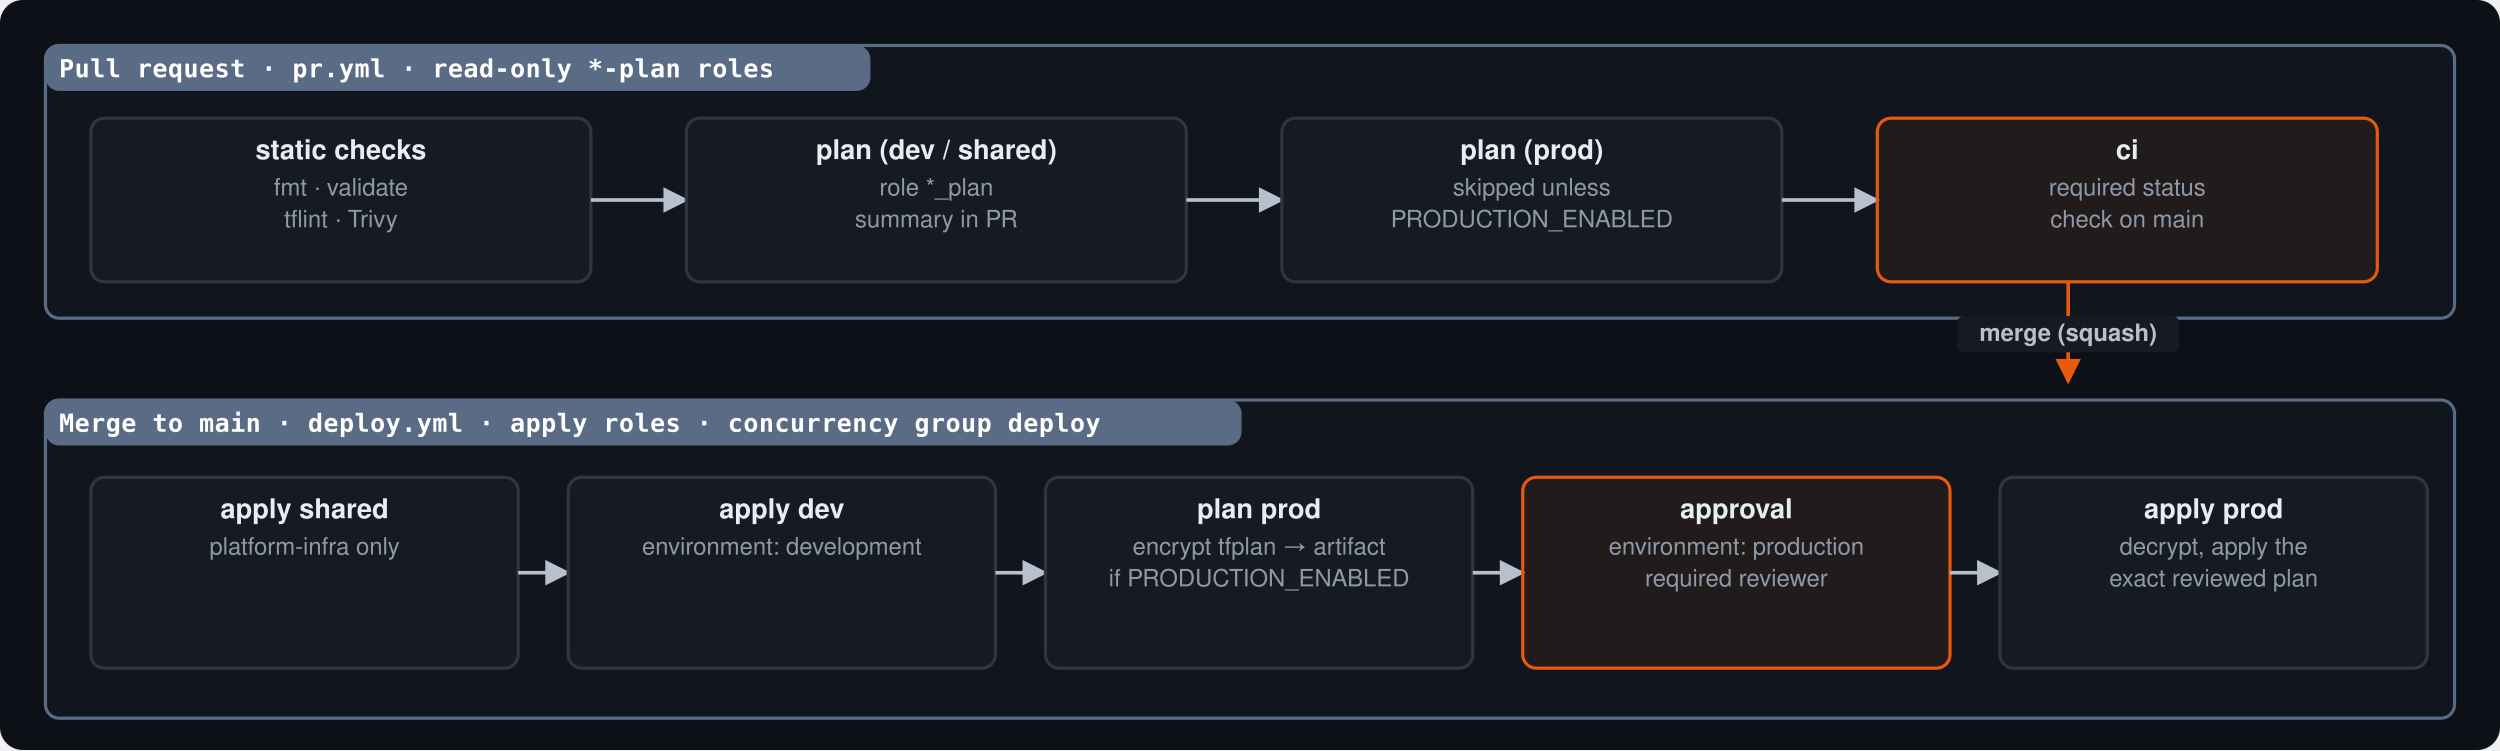
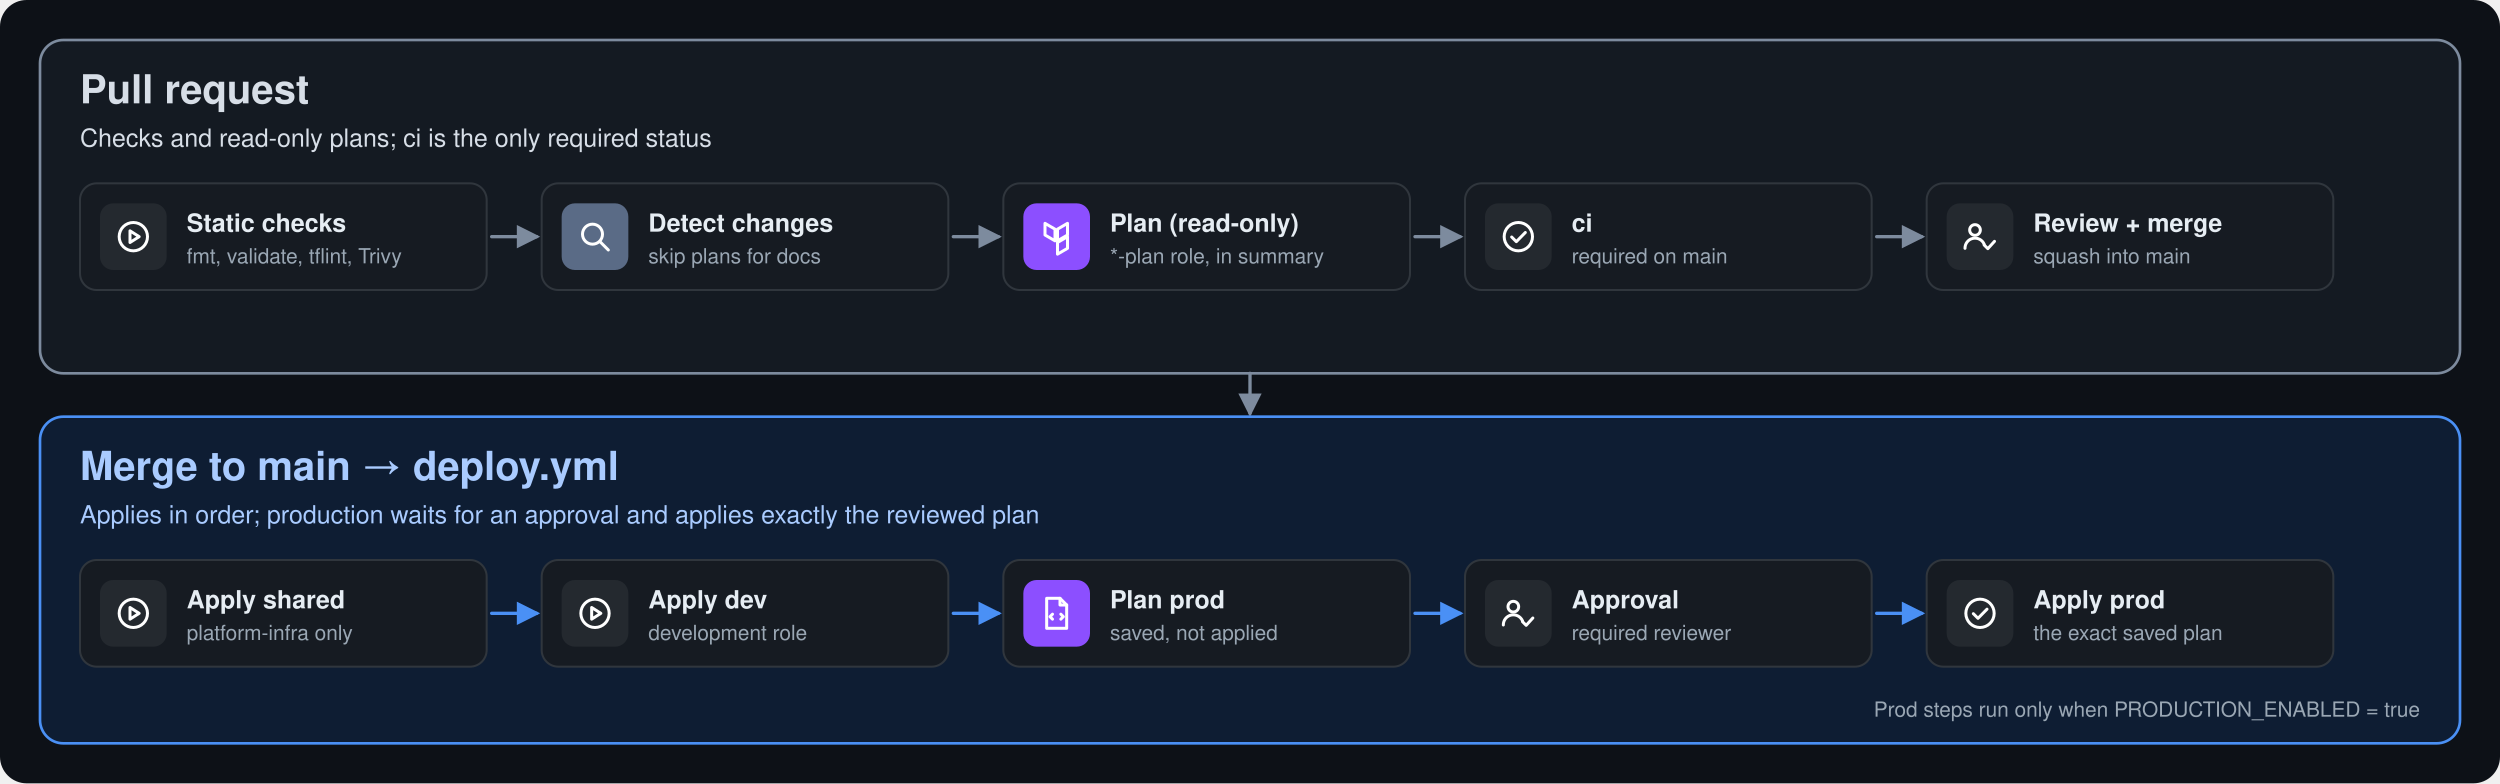
- <svg xmlns="http://www.w3.org/2000/svg" viewBox="0 0 1100 330" role="img" aria-label="Delivery flow: pull requests run checks and read-only plans; merging applies dev, then (when production is enabled) plans prod, waits for approval and applies that exact plan." width="1100" height="330">
-   <style>text{font-family:-apple-system, BlinkMacSystemFont, 'Segoe UI', Helvetica, Arial, sans-serif} .d-text{fill:#e6edf3} .d-muted{fill:#8e99a8} .d-mono{fill:#b7c0cc;font-family:ui-monospace, SFMono-Regular, Menlo, Consolas, monospace} .d-edge{fill:#b7c0cc;font-weight:600} .d-labelbg{fill:#161b22} .d-line{stroke:#b7c0cc} .d-arrowhead{fill:#b7c0cc} .d-arrowhead-accent{fill:#E8590C} .d-box{fill:#161b22;stroke:#30363d} .d-note{fill:#1b232d;stroke:#30363d} .d-abbr{font-family:ui-monospace, SFMono-Regular, Menlo, Consolas, monospace;letter-spacing:.02em}</style>
-   <rect x="0" y="0" width="1100" height="330" rx="10" fill="#0d1117" />
+ <svg xmlns="http://www.w3.org/2000/svg" width="1500" height="470" viewBox="0 0 1500 470" role="img" aria-label="Delivery: pull requests run checks and read-only plans; merging applies dev, then prod after approval.">
  <defs>
-     <marker id="ah" viewBox="0 0 10 10" refX="9" refY="5" markerWidth="7" markerHeight="7" orient="auto-start-reverse">
-       <path d="M0,0 L10,5 L0,10 z" class="d-arrowhead" />
+     <marker id="m7D8B9E" viewBox="0 0 10 10" refX="8.5" refY="5" markerWidth="7" markerHeight="7" orient="auto-start-reverse">
+       <path d="M0,0 L10,5 L0,10 z" fill="#7D8B9E" />
    </marker>
-     <marker id="as" viewBox="0 0 10 10" refX="1" refY="5" markerWidth="7" markerHeight="7" orient="auto-start-reverse">
-       <path d="M0,0 L10,5 L0,10 z" class="d-arrowhead" />
-     </marker>
-     <marker id="ah-accent" viewBox="0 0 10 10" refX="9" refY="5" markerWidth="7" markerHeight="7" orient="auto-start-reverse">
-       <path d="M0,0 L10,5 L0,10 z" class="d-arrowhead-accent" />
-     </marker>
-     <marker id="as-accent" viewBox="0 0 10 10" refX="1" refY="5" markerWidth="7" markerHeight="7" orient="auto-start-reverse">
-       <path d="M0,0 L10,5 L0,10 z" class="d-arrowhead-accent" />
+     <marker id="m4A90F5" viewBox="0 0 10 10" refX="8.5" refY="5" markerWidth="7" markerHeight="7" orient="auto-start-reverse">
+       <path d="M0,0 L10,5 L0,10 z" fill="#4A90F5" />
    </marker>
  </defs>
-   <rect x="20" y="20" width="1060" height="120" rx="6" fill="#5A6B86" fill-opacity="0.06" stroke="#5A6B86" stroke-width="1.4" stroke-dasharray="0" />
-   <rect x="20" y="20" width="363.0" height="20" rx="6" fill="#5A6B86" />
-   <text x="26" y="34" font-size="11" font-weight="700" fill="#ffffff" class="d-abbr">Pull request  ·  pr.yml  ·  read-only *-plan roles</text>
-   <rect x="40" y="52" width="220" height="72" rx="6" class="d-box" stroke-width="1.4" />
-   <text x="150.0" y="70" font-size="12" text-anchor="middle" font-weight="700" class="d-text">static checks</text>
-   <text x="150.0" y="86" font-size="10.5" text-anchor="middle" font-weight="400" class="d-muted">fmt · validate</text>
-   <text x="150.0" y="100" font-size="10.5" text-anchor="middle" font-weight="400" class="d-muted">tflint · Trivy</text>
-   <polyline points="260,88 302,88" fill="none" class="d-line" stroke-width="1.6" marker-end="url(#ah)" />
-   <rect x="302" y="52" width="220" height="72" rx="6" class="d-box" stroke-width="1.4" />
-   <text x="412.0" y="70" font-size="12" text-anchor="middle" font-weight="700" class="d-text">plan (dev / shared)</text>
-   <text x="412.0" y="86" font-size="10.5" text-anchor="middle" font-weight="400" class="d-muted">role *_plan</text>
-   <text x="412.0" y="100" font-size="10.5" text-anchor="middle" font-weight="400" class="d-muted">summary in PR</text>
-   <polyline points="522,88 564,88" fill="none" class="d-line" stroke-width="1.6" marker-end="url(#ah)" />
-   <rect x="564" y="52" width="220" height="72" rx="6" class="d-box" stroke-width="1.4" />
-   <text x="674.0" y="70" font-size="12" text-anchor="middle" font-weight="700" class="d-text">plan (prod)</text>
-   <text x="674.0" y="86" font-size="10.5" text-anchor="middle" font-weight="400" class="d-muted">skipped unless</text>
-   <text x="674.0" y="100" font-size="10.5" text-anchor="middle" font-weight="400" class="d-muted">PRODUCTION_ENABLED</text>
-   <polyline points="784,88 826,88" fill="none" class="d-line" stroke-width="1.6" marker-end="url(#ah)" />
-   <rect x="826" y="52" width="220" height="72" rx="6" stroke="#E8590C" fill="#E8590C" fill-opacity="0.08" stroke-width="1.4" />
-   <text x="936.0" y="70" font-size="12" text-anchor="middle" font-weight="700" class="d-text">ci</text>
-   <text x="936.0" y="86" font-size="10.5" text-anchor="middle" font-weight="400" class="d-muted">required status</text>
-   <text x="936.0" y="100" font-size="10.5" text-anchor="middle" font-weight="400" class="d-muted">check on main</text>
-   <polyline points="910,124 910,168" fill="none" stroke="#E8590C" stroke-width="1.6" marker-end="url(#ah-accent)" />
-   <rect x="861.2" y="139" width="97.6" height="16" rx="3" class="d-labelbg" />
-   <text x="910" y="150" font-size="10.5" text-anchor="middle" font-weight="400" class="d-edge">merge (squash)</text>
-   <rect x="20" y="176" width="1060" height="140" rx="6" fill="#5A6B86" fill-opacity="0.06" stroke="#5A6B86" stroke-width="1.4" stroke-dasharray="0" />
-   <rect x="20" y="176" width="526.3" height="20" rx="6" fill="#5A6B86" />
-   <text x="26" y="190" font-size="11" font-weight="700" fill="#ffffff" class="d-abbr">Merge to main  ·  deploy.yml  ·  apply roles  ·  concurrency group deploy</text>
-   <rect x="40" y="210" width="188" height="84" rx="6" class="d-box" stroke-width="1.4" />
-   <text x="134.0" y="228" font-size="12" text-anchor="middle" font-weight="700" class="d-text">apply shared</text>
-   <text x="134.0" y="244" font-size="10.5" text-anchor="middle" font-weight="400" class="d-muted">platform-infra only</text>
-   <polyline points="228,252 250,252" fill="none" class="d-line" stroke-width="1.6" marker-end="url(#ah)" />
-   <rect x="250" y="210" width="188" height="84" rx="6" class="d-box" stroke-width="1.4" />
-   <text x="344.0" y="228" font-size="12" text-anchor="middle" font-weight="700" class="d-text">apply dev</text>
-   <text x="344.0" y="244" font-size="10.5" text-anchor="middle" font-weight="400" class="d-muted">environment: development</text>
-   <polyline points="438,252 460,252" fill="none" class="d-line" stroke-width="1.6" marker-end="url(#ah)" />
-   <rect x="460" y="210" width="188" height="84" rx="6" class="d-box" stroke-width="1.4" />
-   <text x="554.0" y="228" font-size="12" text-anchor="middle" font-weight="700" class="d-text">plan prod</text>
-   <text x="554.0" y="244" font-size="10.5" text-anchor="middle" font-weight="400" class="d-muted">encrypt tfplan → artifact</text>
-   <text x="554.0" y="258" font-size="10.5" text-anchor="middle" font-weight="400" class="d-muted">if PRODUCTION_ENABLED</text>
-   <polyline points="648,252 670,252" fill="none" class="d-line" stroke-width="1.6" marker-end="url(#ah)" />
-   <rect x="670" y="210" width="188" height="84" rx="6" stroke="#E8590C" fill="#E8590C" fill-opacity="0.08" stroke-width="1.4" />
-   <text x="764.0" y="228" font-size="12" text-anchor="middle" font-weight="700" class="d-text">approval</text>
-   <text x="764.0" y="244" font-size="10.5" text-anchor="middle" font-weight="400" class="d-muted">environment: production</text>
-   <text x="764.0" y="258" font-size="10.5" text-anchor="middle" font-weight="400" class="d-muted">required reviewer</text>
-   <polyline points="858,252 880,252" fill="none" class="d-line" stroke-width="1.6" marker-end="url(#ah)" />
-   <rect x="880" y="210" width="188" height="84" rx="6" class="d-box" stroke-width="1.4" />
-   <text x="974.0" y="228" font-size="12" text-anchor="middle" font-weight="700" class="d-text">apply prod</text>
-   <text x="974.0" y="244" font-size="10.5" text-anchor="middle" font-weight="400" class="d-muted">decrypt, apply the</text>
-   <text x="974.0" y="258" font-size="10.5" text-anchor="middle" font-weight="400" class="d-muted">exact reviewed plan</text>
+   <rect width="1500" height="470" rx="16" fill="#0D1117" />
+   <rect x="24" y="24" width="1452" height="200" rx="14" fill="#141A22" stroke="#7D8B9E" stroke-width="1.6" />
+   <text x="48" y="62" font-family="-apple-system, BlinkMacSystemFont, 'Segoe UI', Helvetica, Arial, sans-serif" font-size="24" font-weight="700" fill="#D7DEE7" text-anchor="start">Pull request</text>
+   <text x="48" y="88" font-family="-apple-system, BlinkMacSystemFont, 'Segoe UI', Helvetica, Arial, sans-serif" font-size="15" font-weight="400" fill="#D7DEE7" text-anchor="start">Checks and read-only plans; ci is the only required status</text>
+   <rect x="48" y="110" width="244" height="64" rx="10" fill="#161B22" stroke="#30363D" stroke-width="1.2" />
+   <rect x="60" y="122.0" width="40" height="40" rx="8.0" fill="#24292F" />
+   <g transform="translate(68.0,130.0) scale(1.0)" fill="none" stroke="#FFFFFF" stroke-width="1.8" stroke-linecap="round" stroke-linejoin="round">
+     <circle cx="12" cy="12" r="8.5" />
+     <path d="M10 8.5l5.5 3.5-5.5 3.5z" />
+   </g>
+   <text x="112" y="139.0" font-family="-apple-system, BlinkMacSystemFont, 'Segoe UI', Helvetica, Arial, sans-serif" font-size="15" font-weight="600" fill="#E6EDF3" text-anchor="start">Static checks</text>
+   <text x="112" y="158.0" font-family="-apple-system, BlinkMacSystemFont, 'Segoe UI', Helvetica, Arial, sans-serif" font-size="12.5" font-weight="400" fill="#9AA7B4" text-anchor="start">fmt, validate, tflint, Trivy</text>
+   <polyline points="295,142 322,142" fill="none" stroke="#7D8B9E" stroke-width="2" stroke-linecap="round" stroke-linejoin="round" marker-end="url(#m7D8B9E)" />
+   <rect x="325" y="110" width="244" height="64" rx="10" fill="#161B22" stroke="#30363D" stroke-width="1.2" />
+   <rect x="337" y="122.0" width="40" height="40" rx="8.0" fill="#5A6B86" />
+   <g transform="translate(345.0,130.0) scale(1.0)" fill="none" stroke="#FFFFFF" stroke-width="1.8" stroke-linecap="round" stroke-linejoin="round">
+     <circle cx="10.5" cy="10.5" r="6" />
+     <path d="M15 15l5 5" />
+   </g>
+   <text x="389" y="139.0" font-family="-apple-system, BlinkMacSystemFont, 'Segoe UI', Helvetica, Arial, sans-serif" font-size="15" font-weight="600" fill="#E6EDF3" text-anchor="start">Detect changes</text>
+   <text x="389" y="158.0" font-family="-apple-system, BlinkMacSystemFont, 'Segoe UI', Helvetica, Arial, sans-serif" font-size="12.5" font-weight="400" fill="#9AA7B4" text-anchor="start">skip plans for docs</text>
+   <polyline points="572,142 599,142" fill="none" stroke="#7D8B9E" stroke-width="2" stroke-linecap="round" stroke-linejoin="round" marker-end="url(#m7D8B9E)" />
+   <rect x="602" y="110" width="244" height="64" rx="10" fill="#161B22" stroke="#30363D" stroke-width="1.2" />
+   <rect x="614" y="122.0" width="40" height="40" rx="8.0" fill="#8C4FFF" />
+   <g transform="translate(622.0,130.0) scale(1.0)" fill="none" stroke="#FFFFFF" stroke-width="1.8" stroke-linecap="round" stroke-linejoin="round">
+     <path d="M5 4l6 3.5v7L5 11zM12.5 7.5l6-3.5v7l-6 3.5zM12.5 15.5l6-3.5v7l-6 3.5z" />
+   </g>
+   <text x="666" y="139.0" font-family="-apple-system, BlinkMacSystemFont, 'Segoe UI', Helvetica, Arial, sans-serif" font-size="15" font-weight="600" fill="#E6EDF3" text-anchor="start">Plan (read-only)</text>
+   <text x="666" y="158.0" font-family="-apple-system, BlinkMacSystemFont, 'Segoe UI', Helvetica, Arial, sans-serif" font-size="12.5" font-weight="400" fill="#9AA7B4" text-anchor="start">*-plan role, in summary</text>
+   <polyline points="849,142 876,142" fill="none" stroke="#7D8B9E" stroke-width="2" stroke-linecap="round" stroke-linejoin="round" marker-end="url(#m7D8B9E)" />
+   <rect x="879" y="110" width="244" height="64" rx="10" fill="#161B22" stroke="#30363D" stroke-width="1.2" />
+   <rect x="891" y="122.0" width="40" height="40" rx="8.0" fill="#24292F" />
+   <g transform="translate(899.0,130.0) scale(1.0)" fill="none" stroke="#FFFFFF" stroke-width="1.8" stroke-linecap="round" stroke-linejoin="round">
+     <circle cx="12" cy="12" r="8.5" />
+     <path d="M8 12.2l2.8 2.8L16.2 9.5" />
+   </g>
+   <text x="943" y="139.0" font-family="-apple-system, BlinkMacSystemFont, 'Segoe UI', Helvetica, Arial, sans-serif" font-size="15" font-weight="600" fill="#E6EDF3" text-anchor="start">ci</text>
+   <text x="943" y="158.0" font-family="-apple-system, BlinkMacSystemFont, 'Segoe UI', Helvetica, Arial, sans-serif" font-size="12.5" font-weight="400" fill="#9AA7B4" text-anchor="start">required on main</text>
+   <polyline points="1126,142 1153,142" fill="none" stroke="#7D8B9E" stroke-width="2" stroke-linecap="round" stroke-linejoin="round" marker-end="url(#m7D8B9E)" />
+   <rect x="1156" y="110" width="244" height="64" rx="10" fill="#161B22" stroke="#30363D" stroke-width="1.2" />
+   <rect x="1168" y="122.0" width="40" height="40" rx="8.0" fill="#24292F" />
+   <g transform="translate(1176.0,130.0) scale(1.0)" fill="none" stroke="#FFFFFF" stroke-width="1.8" stroke-linecap="round" stroke-linejoin="round">
+     <circle cx="9" cy="8" r="3.2" />
+     <path d="M3 19a6 6 0 0 1 11.5-2.5" />
+     <path d="M14.5 17l2.2 2.2 4-4.4" />
+   </g>
+   <text x="1220" y="139.0" font-family="-apple-system, BlinkMacSystemFont, 'Segoe UI', Helvetica, Arial, sans-serif" font-size="15" font-weight="600" fill="#E6EDF3" text-anchor="start">Review + merge</text>
+   <text x="1220" y="158.0" font-family="-apple-system, BlinkMacSystemFont, 'Segoe UI', Helvetica, Arial, sans-serif" font-size="12.5" font-weight="400" fill="#9AA7B4" text-anchor="start">squash into main</text>
+   <polyline points="750,224 750,248" fill="none" stroke="#7D8B9E" stroke-width="2" stroke-linecap="round" stroke-linejoin="round" marker-end="url(#m7D8B9E)" />
+   <rect x="24" y="250" width="1452" height="196" rx="14" fill="#0E1D33" stroke="#4A90F5" stroke-width="1.6" />
+   <text x="48" y="288" font-family="-apple-system, BlinkMacSystemFont, 'Segoe UI', Helvetica, Arial, sans-serif" font-size="24" font-weight="700" fill="#A9CBFF" text-anchor="start">Merge to main → deploy.yml</text>
+   <text x="48" y="314" font-family="-apple-system, BlinkMacSystemFont, 'Segoe UI', Helvetica, Arial, sans-serif" font-size="15" font-weight="400" fill="#A9CBFF" text-anchor="start">Applies in order; production waits for an approval and applies exactly the reviewed plan</text>
+   <rect x="48" y="336" width="244" height="64" rx="10" fill="#161B22" stroke="#30363D" stroke-width="1.2" />
+   <rect x="60" y="348.0" width="40" height="40" rx="8.0" fill="#24292F" />
+   <g transform="translate(68.0,356.0) scale(1.0)" fill="none" stroke="#FFFFFF" stroke-width="1.8" stroke-linecap="round" stroke-linejoin="round">
+     <circle cx="12" cy="12" r="8.5" />
+     <path d="M10 8.5l5.5 3.5-5.5 3.5z" />
+   </g>
+   <text x="112" y="365.0" font-family="-apple-system, BlinkMacSystemFont, 'Segoe UI', Helvetica, Arial, sans-serif" font-size="15" font-weight="600" fill="#E6EDF3" text-anchor="start">Apply shared</text>
+   <text x="112" y="384.0" font-family="-apple-system, BlinkMacSystemFont, 'Segoe UI', Helvetica, Arial, sans-serif" font-size="12.5" font-weight="400" fill="#9AA7B4" text-anchor="start">platform-infra only</text>
+   <polyline points="295,368 322,368" fill="none" stroke="#4A90F5" stroke-width="2" stroke-linecap="round" stroke-linejoin="round" marker-end="url(#m4A90F5)" />
+   <rect x="325" y="336" width="244" height="64" rx="10" fill="#161B22" stroke="#30363D" stroke-width="1.2" />
+   <rect x="337" y="348.0" width="40" height="40" rx="8.0" fill="#24292F" />
+   <g transform="translate(345.0,356.0) scale(1.0)" fill="none" stroke="#FFFFFF" stroke-width="1.8" stroke-linecap="round" stroke-linejoin="round">
+     <circle cx="12" cy="12" r="8.5" />
+     <path d="M10 8.5l5.5 3.5-5.5 3.5z" />
+   </g>
+   <text x="389" y="365.0" font-family="-apple-system, BlinkMacSystemFont, 'Segoe UI', Helvetica, Arial, sans-serif" font-size="15" font-weight="600" fill="#E6EDF3" text-anchor="start">Apply dev</text>
+   <text x="389" y="384.0" font-family="-apple-system, BlinkMacSystemFont, 'Segoe UI', Helvetica, Arial, sans-serif" font-size="12.5" font-weight="400" fill="#9AA7B4" text-anchor="start">development role</text>
+   <polyline points="572,368 599,368" fill="none" stroke="#4A90F5" stroke-width="2" stroke-linecap="round" stroke-linejoin="round" marker-end="url(#m4A90F5)" />
+   <rect x="602" y="336" width="244" height="64" rx="10" fill="#161B22" stroke="#30363D" stroke-width="1.2" />
+   <rect x="614" y="348.0" width="40" height="40" rx="8.0" fill="#8C4FFF" />
+   <g transform="translate(622.0,356.0) scale(1.0)" fill="none" stroke="#FFFFFF" stroke-width="1.8" stroke-linecap="round" stroke-linejoin="round">
+     <path d="M6 3h8l4 4v14H6z" />
+     <path d="M14 3v4h4" />
+     <path d="M9.5 12.5L8 14l1.5 1.5M14.5 12.5L16 14l-1.5 1.5" />
+   </g>
+   <text x="666" y="365.0" font-family="-apple-system, BlinkMacSystemFont, 'Segoe UI', Helvetica, Arial, sans-serif" font-size="15" font-weight="600" fill="#E6EDF3" text-anchor="start">Plan prod</text>
+   <text x="666" y="384.0" font-family="-apple-system, BlinkMacSystemFont, 'Segoe UI', Helvetica, Arial, sans-serif" font-size="12.5" font-weight="400" fill="#9AA7B4" text-anchor="start">saved, not applied</text>
+   <polyline points="849,368 876,368" fill="none" stroke="#4A90F5" stroke-width="2" stroke-linecap="round" stroke-linejoin="round" marker-end="url(#m4A90F5)" />
+   <rect x="879" y="336" width="244" height="64" rx="10" fill="#161B22" stroke="#30363D" stroke-width="1.2" />
+   <rect x="891" y="348.0" width="40" height="40" rx="8.0" fill="#24292F" />
+   <g transform="translate(899.0,356.0) scale(1.0)" fill="none" stroke="#FFFFFF" stroke-width="1.8" stroke-linecap="round" stroke-linejoin="round">
+     <circle cx="9" cy="8" r="3.2" />
+     <path d="M3 19a6 6 0 0 1 11.5-2.5" />
+     <path d="M14.5 17l2.2 2.2 4-4.4" />
+   </g>
+   <text x="943" y="365.0" font-family="-apple-system, BlinkMacSystemFont, 'Segoe UI', Helvetica, Arial, sans-serif" font-size="15" font-weight="600" fill="#E6EDF3" text-anchor="start">Approval</text>
+   <text x="943" y="384.0" font-family="-apple-system, BlinkMacSystemFont, 'Segoe UI', Helvetica, Arial, sans-serif" font-size="12.5" font-weight="400" fill="#9AA7B4" text-anchor="start">required reviewer</text>
+   <polyline points="1126,368 1153,368" fill="none" stroke="#4A90F5" stroke-width="2" stroke-linecap="round" stroke-linejoin="round" marker-end="url(#m4A90F5)" />
+   <rect x="1156" y="336" width="244" height="64" rx="10" fill="#161B22" stroke="#30363D" stroke-width="1.2" />
+   <rect x="1168" y="348.0" width="40" height="40" rx="8.0" fill="#24292F" />
+   <g transform="translate(1176.0,356.0) scale(1.0)" fill="none" stroke="#FFFFFF" stroke-width="1.8" stroke-linecap="round" stroke-linejoin="round">
+     <circle cx="12" cy="12" r="8.5" />
+     <path d="M8 12.2l2.8 2.8L16.2 9.5" />
+   </g>
+   <text x="1220" y="365.0" font-family="-apple-system, BlinkMacSystemFont, 'Segoe UI', Helvetica, Arial, sans-serif" font-size="15" font-weight="600" fill="#E6EDF3" text-anchor="start">Apply prod</text>
+   <text x="1220" y="384.0" font-family="-apple-system, BlinkMacSystemFont, 'Segoe UI', Helvetica, Arial, sans-serif" font-size="12.5" font-weight="400" fill="#9AA7B4" text-anchor="start">the exact saved plan</text>
+   <text x="1452" y="430" font-family="-apple-system, BlinkMacSystemFont, 'Segoe UI', Helvetica, Arial, sans-serif" font-size="12.5" font-weight="400" fill="#9AA7B4" text-anchor="end">Prod steps run only when PRODUCTION_ENABLED = true</text>
</svg>
